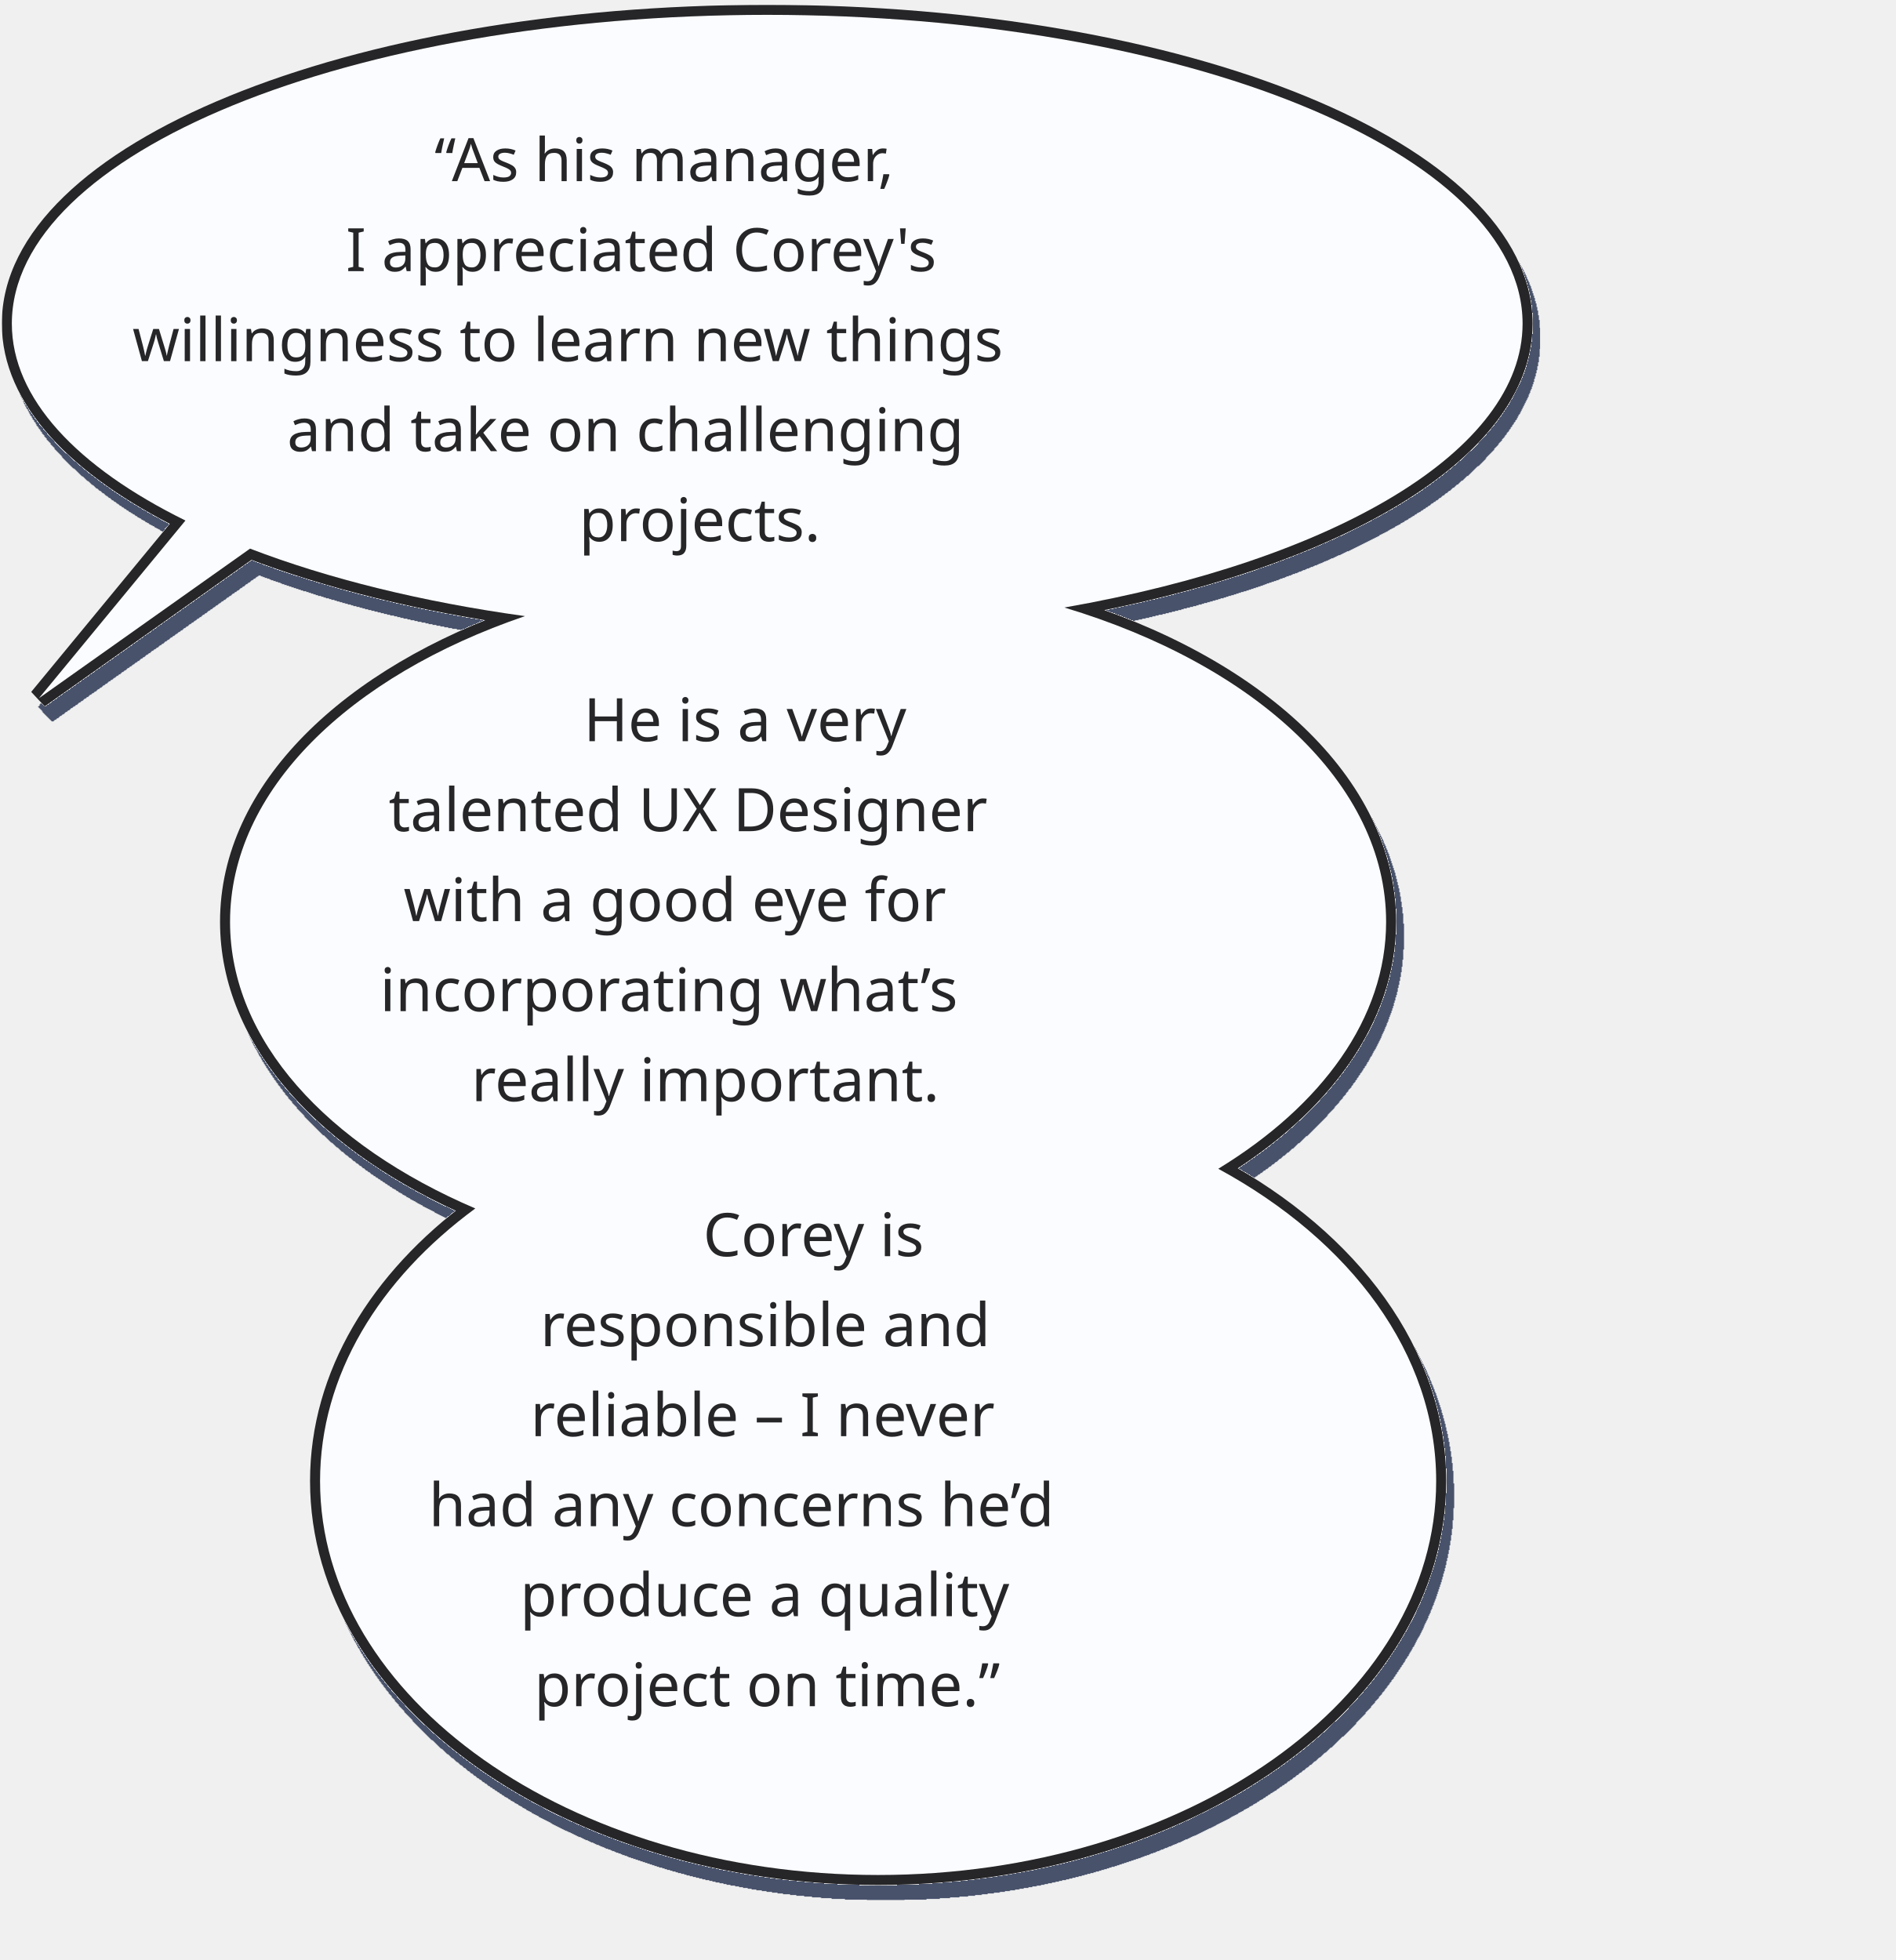
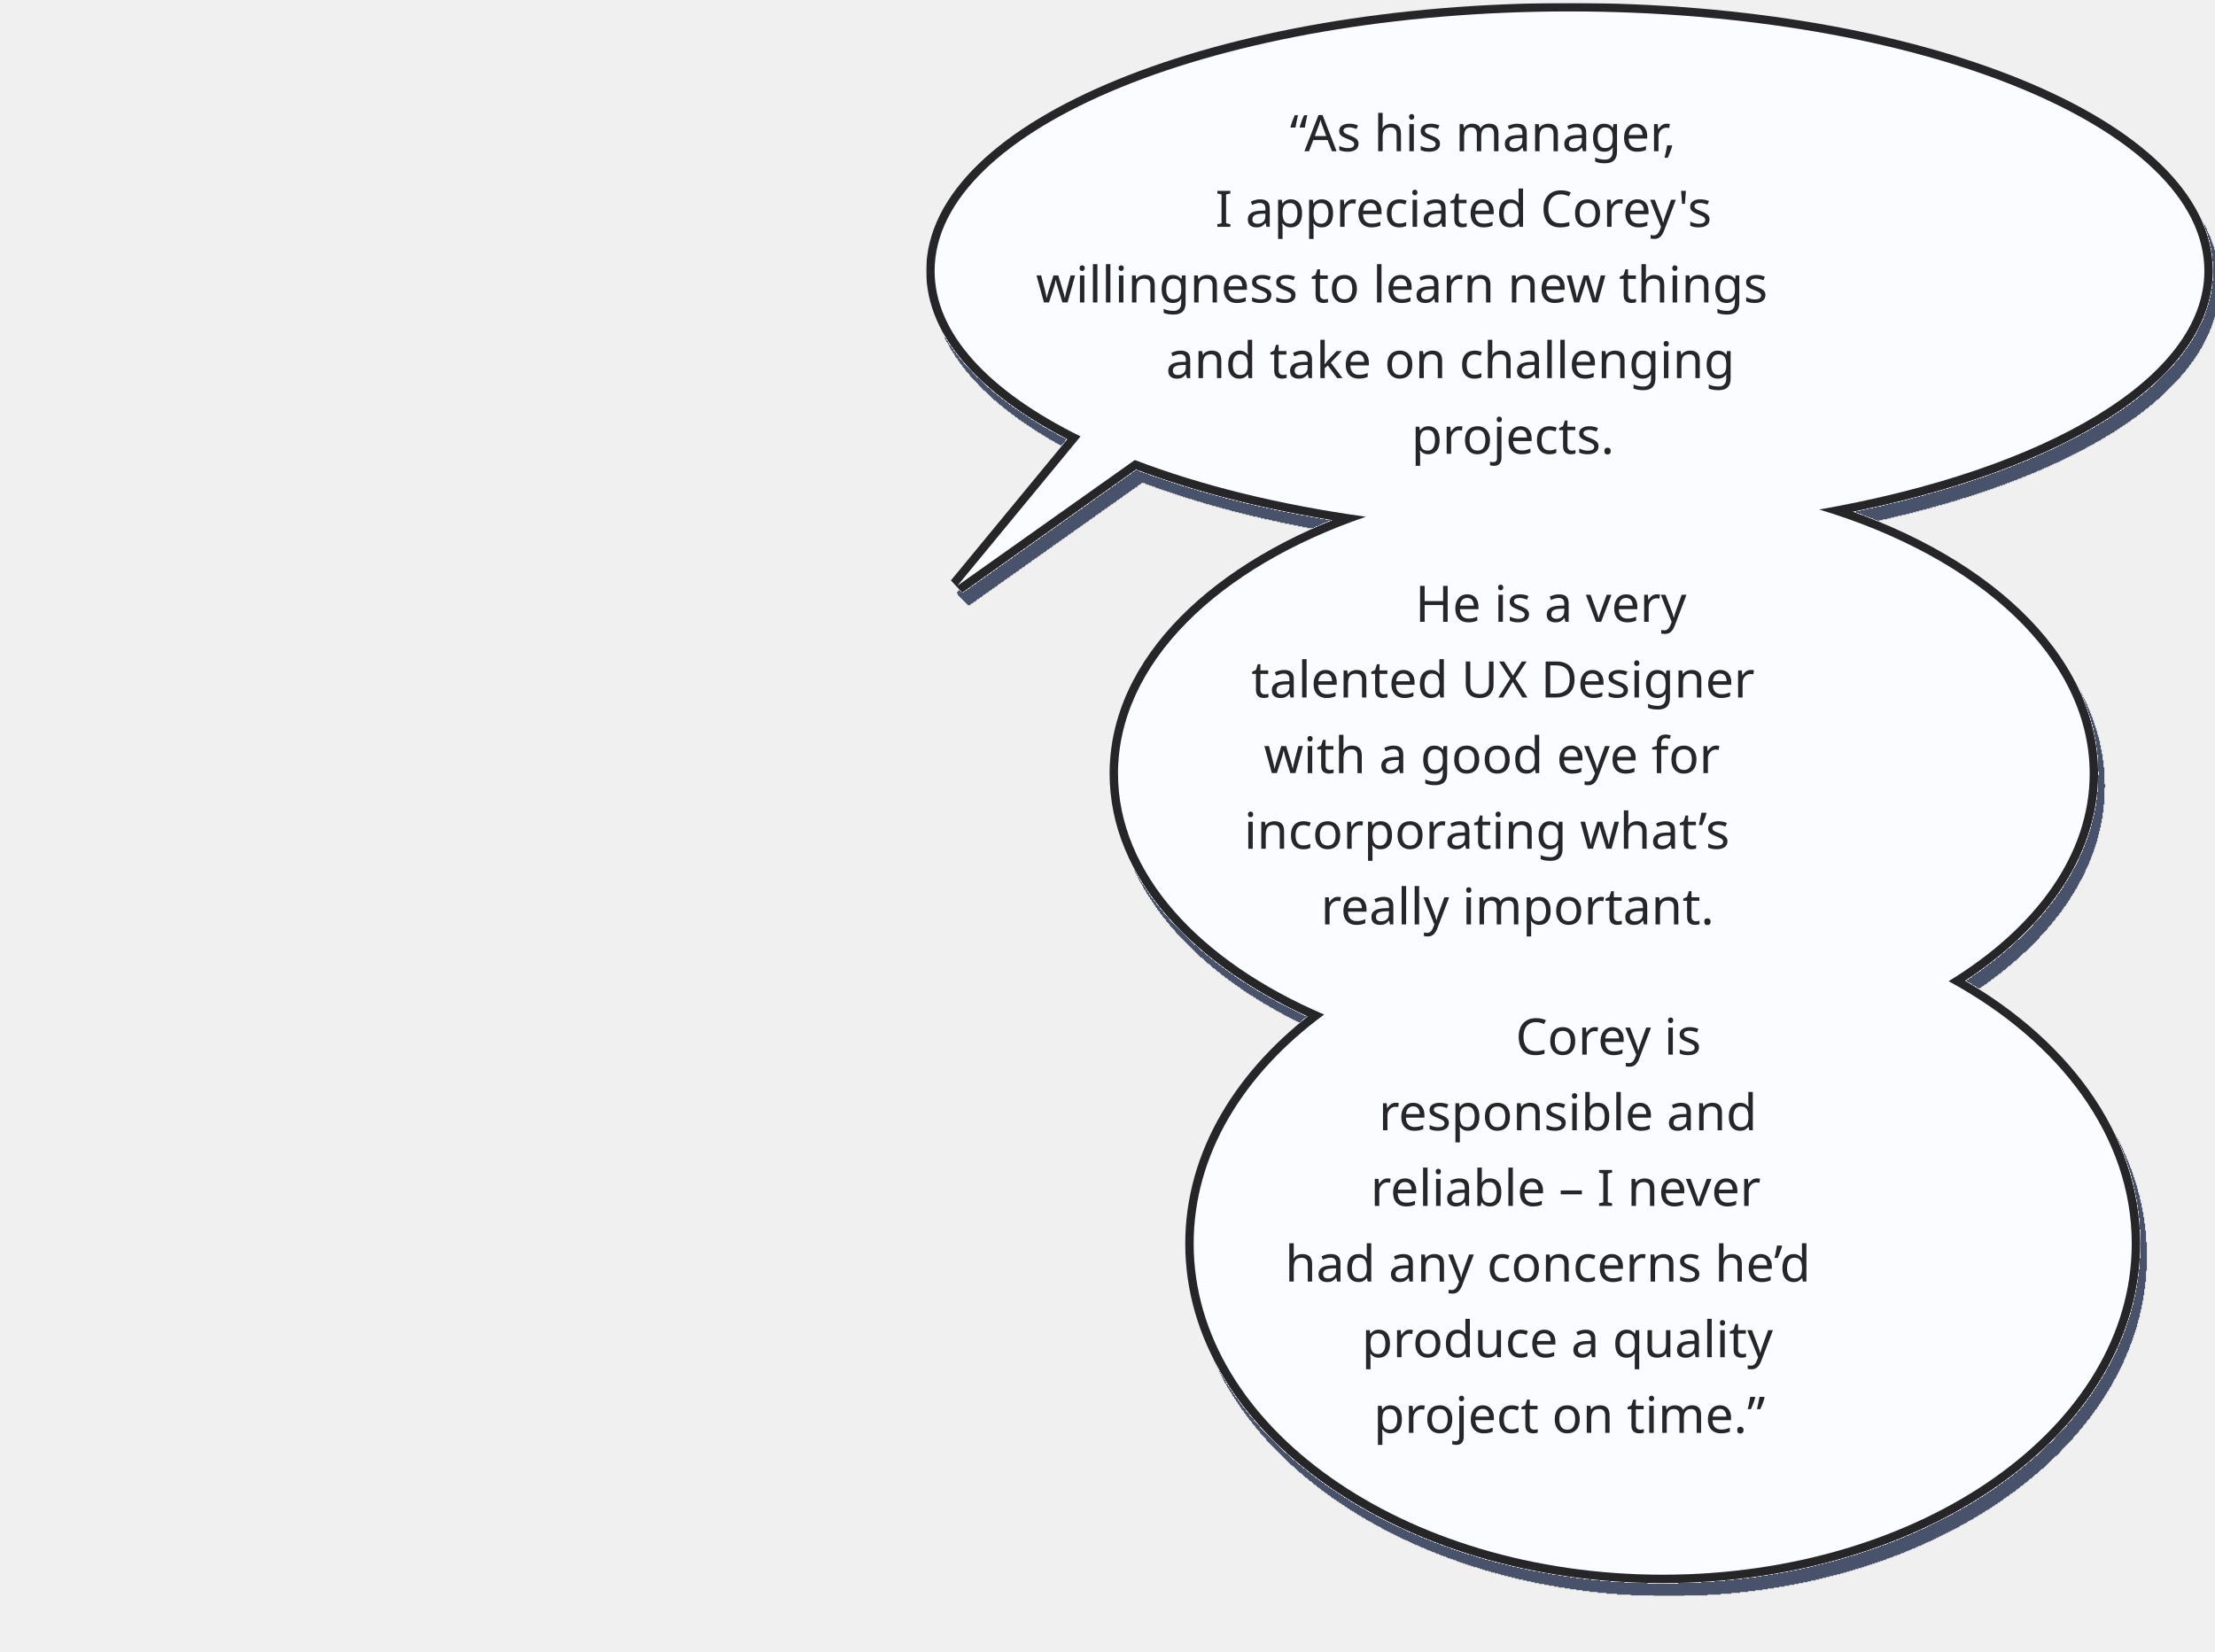
- <svg xmlns="http://www.w3.org/2000/svg" width="379" height="392" viewBox="0 0 379 392" fill="none">
+ <svg xmlns="http://www.w3.org/2000/svg" width="527" height="393" viewBox="0 0 527 393" fill="none">
  <g id="rebekah-words3">
-     <g id="bubbles" filter="url(#filter0_d_872_135926)">
-       <mask id="path-1-outside-1_872_135926" maskUnits="userSpaceOnUse" x="0.366" y="0.969" width="307" height="377" fill="black">
-         <rect fill="white" x="0.366" y="0.969" width="307" height="377" />
-         <path d="M153.42 2.969C236.844 2.969 304.473 30.616 304.473 64.719C304.473 90.197 266.727 112.07 212.849 121.505C250.972 132.964 277.183 156.806 277.183 184.361C277.183 203.63 264.365 221.082 243.621 233.754C270.119 248.159 287.193 270.779 287.193 296.215C287.193 339.727 237.229 375 175.597 375C113.964 375 64 339.727 64 296.215C64 275.056 75.816 255.845 95.042 241.691C65.377 229 46 208.053 46 184.361C46 158.117 69.774 135.241 104.972 123.224C84.271 120.36 65.584 115.712 50.004 109.727L7.784 139.65L37.08 104.106C15.399 93.416 2.366 79.69 2.366 64.719C2.366 30.616 69.996 2.969 153.42 2.969Z" />
+     <g id="bubbles" filter="url(#filter0_d_903_186404)">
+       <mask id="path-1-outside-1_903_186404" maskUnits="userSpaceOnUse" x="220.366" y="0.719" width="307" height="377" fill="black">
+         <rect fill="white" x="220.366" y="0.719" width="307" height="377" />
+         <path d="M373.42 2.719C456.844 2.719 524.473 30.366 524.473 64.469C524.473 89.947 486.727 111.82 432.849 121.255C470.972 132.714 497.183 156.556 497.183 184.111C497.183 203.38 484.365 220.832 463.621 233.504C490.119 247.909 507.193 270.529 507.193 295.965C507.193 339.477 457.229 374.75 395.597 374.75C333.964 374.75 284 339.477 284 295.965C284 274.806 295.815 255.595 315.042 241.441C285.377 228.75 266 207.803 266 184.111C266 157.867 289.774 134.991 324.972 122.974C304.271 120.11 285.584 115.462 270.004 109.477L227.784 139.4L257.08 103.856C235.399 93.166 222.366 79.44 222.366 64.469C222.366 30.366 289.995 2.719 373.42 2.719Z" />
      </mask>
-       <path d="M153.42 2.969C236.844 2.969 304.473 30.616 304.473 64.719C304.473 90.197 266.727 112.07 212.849 121.505C250.972 132.964 277.183 156.806 277.183 184.361C277.183 203.63 264.365 221.082 243.621 233.754C270.119 248.159 287.193 270.779 287.193 296.215C287.193 339.727 237.229 375 175.597 375C113.964 375 64 339.727 64 296.215C64 275.056 75.816 255.845 95.042 241.691C65.377 229 46 208.053 46 184.361C46 158.117 69.774 135.241 104.972 123.224C84.271 120.36 65.584 115.712 50.004 109.727L7.784 139.65L37.08 104.106C15.399 93.416 2.366 79.69 2.366 64.719C2.366 30.616 69.996 2.969 153.42 2.969Z" fill="#FAFCFF" />
-       <path d="M153.42 2.969L153.42 0.969H153.42V2.969ZM212.849 121.505L212.504 119.535L212.273 123.421L212.849 121.505ZM277.183 184.361L279.183 184.361L279.183 184.361L277.183 184.361ZM243.621 233.754L242.578 232.048L239.619 233.855L242.666 235.512L243.621 233.754ZM287.193 296.215L289.193 296.215V296.215H287.193ZM175.597 375L175.597 377L175.597 377L175.597 375ZM64 296.215L62 296.215L62 296.215L64 296.215ZM95.042 241.691L96.228 243.302L99.044 241.228L95.829 239.852L95.042 241.691ZM46 184.361L44 184.361V184.361H46ZM104.972 123.224L105.618 125.117L105.246 121.243L104.972 123.224ZM50.004 109.727L50.721 107.86L49.721 107.476L48.847 108.095L50.004 109.727ZM7.784 139.65L6.241 138.378L8.941 141.282L7.784 139.65ZM37.08 104.106L38.623 105.378L40.23 103.429L37.965 102.312L37.08 104.106ZM153.42 2.969L153.42 4.969C194.938 4.969 232.433 11.852 259.474 22.907C272.999 28.436 283.812 34.969 291.212 42.121C298.607 49.268 302.473 56.904 302.473 64.719H304.473H306.473C306.473 55.483 301.885 46.874 293.992 39.245C286.105 31.622 274.797 24.85 260.987 19.204C233.358 7.909 195.326 0.969 153.42 0.969L153.42 2.969ZM304.473 64.719H302.473C302.473 76.395 293.798 87.708 277.826 97.419C261.937 107.081 239.291 114.844 212.504 119.535L212.849 121.505L213.194 123.475C240.284 118.731 263.451 110.841 279.904 100.837C296.274 90.884 306.473 78.522 306.473 64.719H304.473ZM212.849 121.505L212.273 123.421C250.142 134.803 275.183 158.18 275.183 184.361L277.183 184.361L279.183 184.361C279.183 155.431 251.802 131.125 213.424 119.59L212.849 121.505ZM277.183 184.361H275.183C275.183 202.666 262.998 219.573 242.578 232.048L243.621 233.754L244.664 235.461C265.733 222.59 279.183 204.593 279.183 184.361H277.183ZM243.621 233.754L242.666 235.512C268.761 249.697 285.193 271.751 285.193 296.215H287.193H289.193C289.193 269.808 271.477 246.621 244.576 231.997L243.621 233.754ZM287.193 296.215L285.193 296.215C285.193 317.147 273.178 336.295 253.354 350.291C233.534 364.283 206.049 373 175.597 373L175.597 375L175.597 377C206.777 377 235.09 368.081 255.661 353.559C276.226 339.04 289.193 318.795 289.193 296.215L287.193 296.215ZM175.597 375V373C145.144 373 117.659 364.283 97.84 350.291C78.015 336.295 66 317.147 66 296.215L64 296.215L62 296.215C62 318.795 74.967 339.04 95.533 353.559C116.103 368.081 144.417 377 175.597 377V375ZM64 296.215H66C66 275.856 77.365 257.188 96.228 243.302L95.042 241.691L93.856 240.08C74.266 254.502 62 274.256 62 296.215H64ZM95.042 241.691L95.829 239.852C66.463 227.289 48 206.867 48 184.361H46H44C44 209.24 64.29 230.71 94.255 243.53L95.042 241.691ZM46 184.361L48 184.361C48 159.429 70.692 137.042 105.618 125.117L104.972 123.224L104.325 121.331C68.856 133.441 44 156.806 44 184.361L46 184.361ZM104.972 123.224L105.246 121.243C84.668 118.396 66.133 113.78 50.721 107.86L50.004 109.727L49.287 111.594C65.035 117.643 83.875 122.325 104.698 125.205L104.972 123.224ZM50.004 109.727L48.847 108.095L6.628 138.018L7.784 139.65L8.941 141.282L51.16 111.359L50.004 109.727ZM7.784 139.65L9.328 140.922L38.623 105.378L37.08 104.106L35.537 102.834L6.241 138.378L7.784 139.65ZM37.08 104.106L37.965 102.312C16.404 91.682 4.366 78.457 4.366 64.719H2.366H0.366C0.366 80.924 14.395 95.151 36.196 105.9L37.08 104.106ZM2.366 64.719H4.366C4.366 56.904 8.232 49.268 15.627 42.121C23.027 34.969 33.84 28.436 47.366 22.907C74.407 11.852 111.902 4.969 153.42 4.969V2.969V0.969C111.514 0.969 73.482 7.909 45.852 19.204C32.042 24.849 20.734 31.622 12.847 39.245C4.954 46.874 0.366 55.483 0.366 64.719H2.366Z" fill="#262629" mask="url(#path-1-outside-1_872_135926)" />
+       <path d="M373.42 2.719C456.844 2.719 524.473 30.366 524.473 64.469C524.473 89.947 486.727 111.82 432.849 121.255C470.972 132.714 497.183 156.556 497.183 184.111C497.183 203.38 484.365 220.832 463.621 233.504C490.119 247.909 507.193 270.529 507.193 295.965C507.193 339.477 457.229 374.75 395.597 374.75C333.964 374.75 284 339.477 284 295.965C284 274.806 295.815 255.595 315.042 241.441C285.377 228.75 266 207.803 266 184.111C266 157.867 289.774 134.991 324.972 122.974C304.271 120.11 285.584 115.462 270.004 109.477L227.784 139.4L257.08 103.856C235.399 93.166 222.366 79.44 222.366 64.469C222.366 30.366 289.995 2.719 373.42 2.719Z" fill="#FAFCFF" />
+       <path d="M373.42 2.719L373.42 0.719H373.42V2.719ZM432.849 121.255L432.504 119.285L432.273 123.171L432.849 121.255ZM497.183 184.111L499.183 184.111L499.183 184.111L497.183 184.111ZM463.621 233.504L462.578 231.798L459.619 233.605L462.666 235.262L463.621 233.504ZM507.193 295.965L509.193 295.965V295.965H507.193ZM395.597 374.75L395.597 376.75L395.597 376.75L395.597 374.75ZM284 295.965L282 295.965L282 295.965L284 295.965ZM315.042 241.441L316.228 243.052L319.044 240.978L315.829 239.602L315.042 241.441ZM266 184.111L264 184.111V184.111H266ZM324.972 122.974L325.618 124.867L325.246 120.993L324.972 122.974ZM270.004 109.477L270.721 107.61L269.721 107.226L268.847 107.845L270.004 109.477ZM227.784 139.4L226.241 138.128L228.941 141.032L227.784 139.4ZM257.08 103.856L258.623 105.128L260.23 103.179L257.965 102.062L257.08 103.856ZM373.42 2.719L373.42 4.719C414.938 4.719 452.433 11.602 479.474 22.657C492.999 28.186 503.812 34.719 511.212 41.871C518.607 49.018 522.473 56.654 522.473 64.469H524.473H526.473C526.473 55.233 521.885 46.624 513.992 38.995C506.105 31.372 494.797 24.6 480.987 18.954C453.358 7.659 415.326 0.719 373.42 0.719L373.42 2.719ZM524.473 64.469H522.473C522.473 76.145 513.798 87.458 497.826 97.169C481.937 106.831 459.291 114.594 432.504 119.285L432.849 121.255L433.194 123.225C460.284 118.481 483.451 110.591 499.904 100.587C516.274 90.634 526.473 78.272 526.473 64.469H524.473ZM432.849 121.255L432.273 123.171C470.142 134.553 495.183 157.93 495.183 184.111L497.183 184.111L499.183 184.111C499.183 155.181 471.802 130.875 433.424 119.34L432.849 121.255ZM497.183 184.111H495.183C495.183 202.416 482.998 219.323 462.578 231.798L463.621 233.504L464.664 235.211C485.733 222.34 499.183 204.343 499.183 184.111H497.183ZM463.621 233.504L462.666 235.262C488.761 249.447 505.193 271.501 505.193 295.965H507.193H509.193C509.193 269.558 491.477 246.371 464.576 231.747L463.621 233.504ZM507.193 295.965L505.193 295.965C505.193 316.897 493.178 336.045 473.354 350.041C453.534 364.033 426.049 372.75 395.597 372.75L395.597 374.75L395.597 376.75C426.777 376.75 455.09 367.831 475.661 353.309C496.226 338.79 509.193 318.545 509.193 295.965L507.193 295.965ZM395.597 374.75V372.75C365.144 372.75 337.659 364.033 317.84 350.041C298.015 336.045 286 316.897 286 295.965L284 295.965L282 295.965C282 318.545 294.967 338.79 315.533 353.309C336.103 367.831 364.417 376.75 395.597 376.75V374.75ZM284 295.965H286C286 275.606 297.365 256.938 316.228 243.052L315.042 241.441L313.856 239.83C294.266 254.252 282 274.006 282 295.965H284ZM315.042 241.441L315.829 239.602C286.463 227.039 268 206.617 268 184.111H266H264C264 208.99 284.29 230.46 314.255 243.28L315.042 241.441ZM266 184.111L268 184.111C268 159.179 290.692 136.792 325.618 124.867L324.972 122.974L324.325 121.081C288.856 133.191 264 156.556 264 184.111L266 184.111ZM324.972 122.974L325.246 120.993C304.668 118.146 286.133 113.53 270.721 107.61L270.004 109.477L269.287 111.344C285.035 117.393 303.875 122.075 324.698 124.955L324.972 122.974ZM270.004 109.477L268.847 107.845L226.628 137.768L227.784 139.4L228.941 141.032L271.16 111.109L270.004 109.477ZM227.784 139.4L229.328 140.672L258.623 105.128L257.08 103.856L255.537 102.584L226.241 138.128L227.784 139.4ZM257.08 103.856L257.965 102.062C236.404 91.432 224.366 78.207 224.366 64.469H222.366H220.366C220.366 80.674 234.395 94.901 256.196 105.65L257.08 103.856ZM222.366 64.469H224.366C224.366 56.654 228.232 49.018 235.627 41.871C243.027 34.719 253.84 28.186 267.366 22.657C294.407 11.602 331.902 4.719 373.42 4.719V2.719V0.719C331.514 0.719 293.482 7.659 265.852 18.954C252.042 24.599 240.734 31.372 232.847 38.995C224.954 46.624 220.366 55.233 220.366 64.469H222.366Z" fill="#262629" mask="url(#path-1-outside-1_903_186404)" />
    </g>
    <text id="He is a very talented UX Designer with a good eye for incorporating whatâs really important." fill="#262629" xml:space="preserve" style="white-space: pre" font-family="Anime Ace" font-size="12" letter-spacing="0em">
-       <tspan x="116.711" y="148.233">He is a very 
+       <tspan x="336.711" y="147.983">He is a very 
</tspan>
-       <tspan x="77.723" y="166.233">talented UX Designer 
+       <tspan x="297.723" y="165.983">talented UX Designer 
</tspan>
-       <tspan x="80.705" y="184.233">with a good eye for 
+       <tspan x="300.705" y="183.983">with a good eye for 
</tspan>
-       <tspan x="75.982" y="202.233">incorporating what’s 
+       <tspan x="295.983" y="201.983">incorporating what’s 
</tspan>
-       <tspan x="94.252" y="220.233">really important. </tspan>
+       <tspan x="314.252" y="219.983">really important. </tspan>
    </text>
    <text id="Corey is responsible and reliable â I never had any concerns heâd produce a quality project on time.â" fill="#262629" xml:space="preserve" style="white-space: pre" font-family="Anime Ace" font-size="12" letter-spacing="0em">
-       <tspan x="140.599" y="251.236">Corey is 
+       <tspan x="360.599" y="250.986">Corey is 
</tspan>
-       <tspan x="108.032" y="269.236">responsible and 
+       <tspan x="328.032" y="268.986">responsible and 
</tspan>
-       <tspan x="106.081" y="287.236">reliable – I never 
+       <tspan x="326.081" y="286.986">reliable – I never 
</tspan>
-       <tspan x="85.743" y="305.236">had any concerns he’d </tspan>
-       <tspan x="103.995" y="323.236">produce a quality
+       <tspan x="305.743" y="304.986">had any concerns he’d </tspan>
+       <tspan x="323.995" y="322.986">produce a quality
</tspan>
-       <tspan x="106.825" y="341.236">project on time.”</tspan>
+       <tspan x="326.825" y="340.986">project on time.”</tspan>
    </text>
    <text id="âAs his manager, I appreciated Corey's willingness to learn new things and take on challenging projects." fill="#262629" xml:space="preserve" style="white-space: pre" font-family="Anime Ace" font-size="12" letter-spacing="0em">
-       <tspan x="86.882" y="36.233">“As his manager, 
+       <tspan x="306.882" y="35.983">“As his manager, 
</tspan>
-       <tspan x="69.152" y="54.233">I appreciated Corey's </tspan>
-       <tspan x="26.49" y="72.233">willingness to learn new things </tspan>
-       <tspan x="57.41" y="90.233">and take on challenging </tspan>
-       <tspan x="115.804" y="108.233">projects. </tspan>
+       <tspan x="289.152" y="53.983">I appreciated Corey's </tspan>
+       <tspan x="246.49" y="71.983">willingness to learn new things </tspan>
+       <tspan x="277.41" y="89.983">and take on challenging </tspan>
+       <tspan x="335.804" y="107.983">projects. </tspan>
    </text>
  </g>
  <defs>
-     <filter id="filter0_d_872_135926" x="0.366" y="0.969" width="307.606" height="379.031" filterUnits="userSpaceOnUse" color-interpolation-filters="sRGB">
+     <filter id="filter0_d_903_186404" x="220.366" y="0.719" width="307.606" height="379.031" filterUnits="userSpaceOnUse" color-interpolation-filters="sRGB">
      <feFlood flood-opacity="0" result="BackgroundImageFix" />
      <feColorMatrix in="SourceAlpha" type="matrix" values="0 0 0 0 0 0 0 0 0 0 0 0 0 0 0 0 0 0 127 0" result="hardAlpha" />
      <feOffset dx="1.5" dy="3" />
      <feComposite in2="hardAlpha" operator="out" />
      <feColorMatrix type="matrix" values="0 0 0 0 0.282 0 0 0 0 0.321 0 0 0 0 0.418 0 0 0 1 0" />
-       <feBlend mode="normal" in2="BackgroundImageFix" result="effect1_dropShadow_872_135926" />
-       <feBlend mode="normal" in="SourceGraphic" in2="effect1_dropShadow_872_135926" result="shape" />
+       <feBlend mode="normal" in2="BackgroundImageFix" result="effect1_dropShadow_903_186404" />
+       <feBlend mode="normal" in="SourceGraphic" in2="effect1_dropShadow_903_186404" result="shape" />
    </filter>
  </defs>
</svg>
